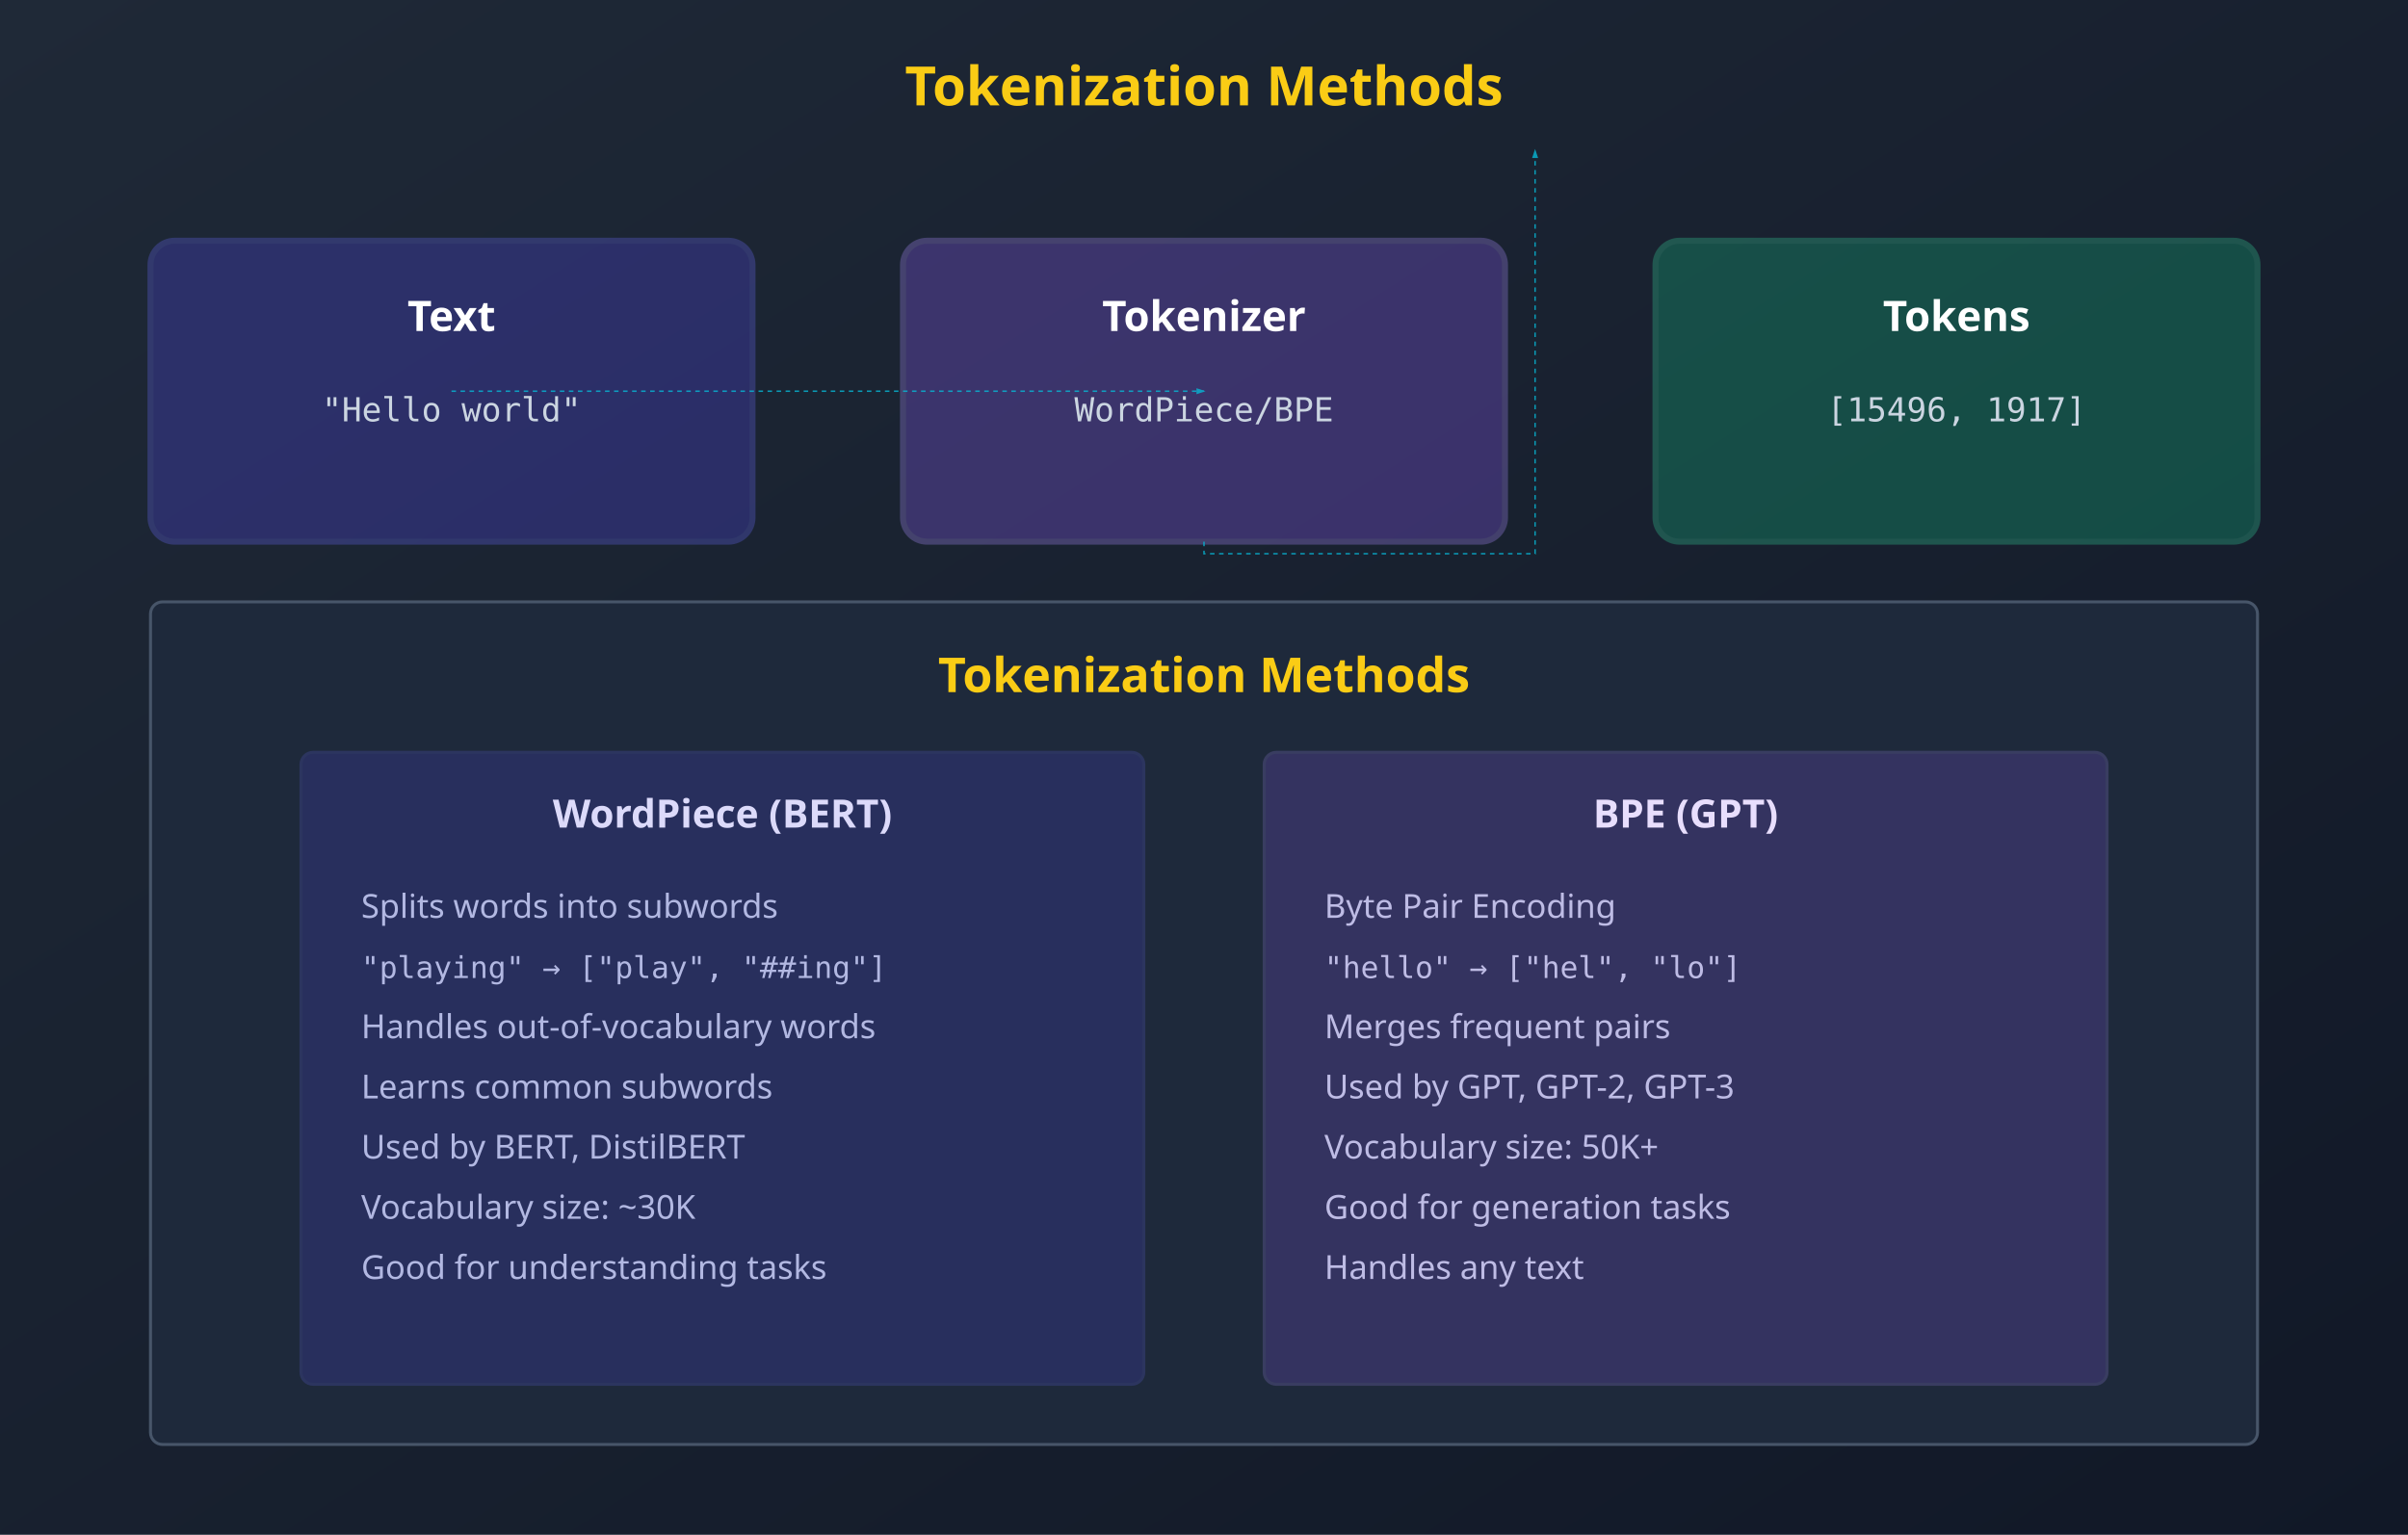
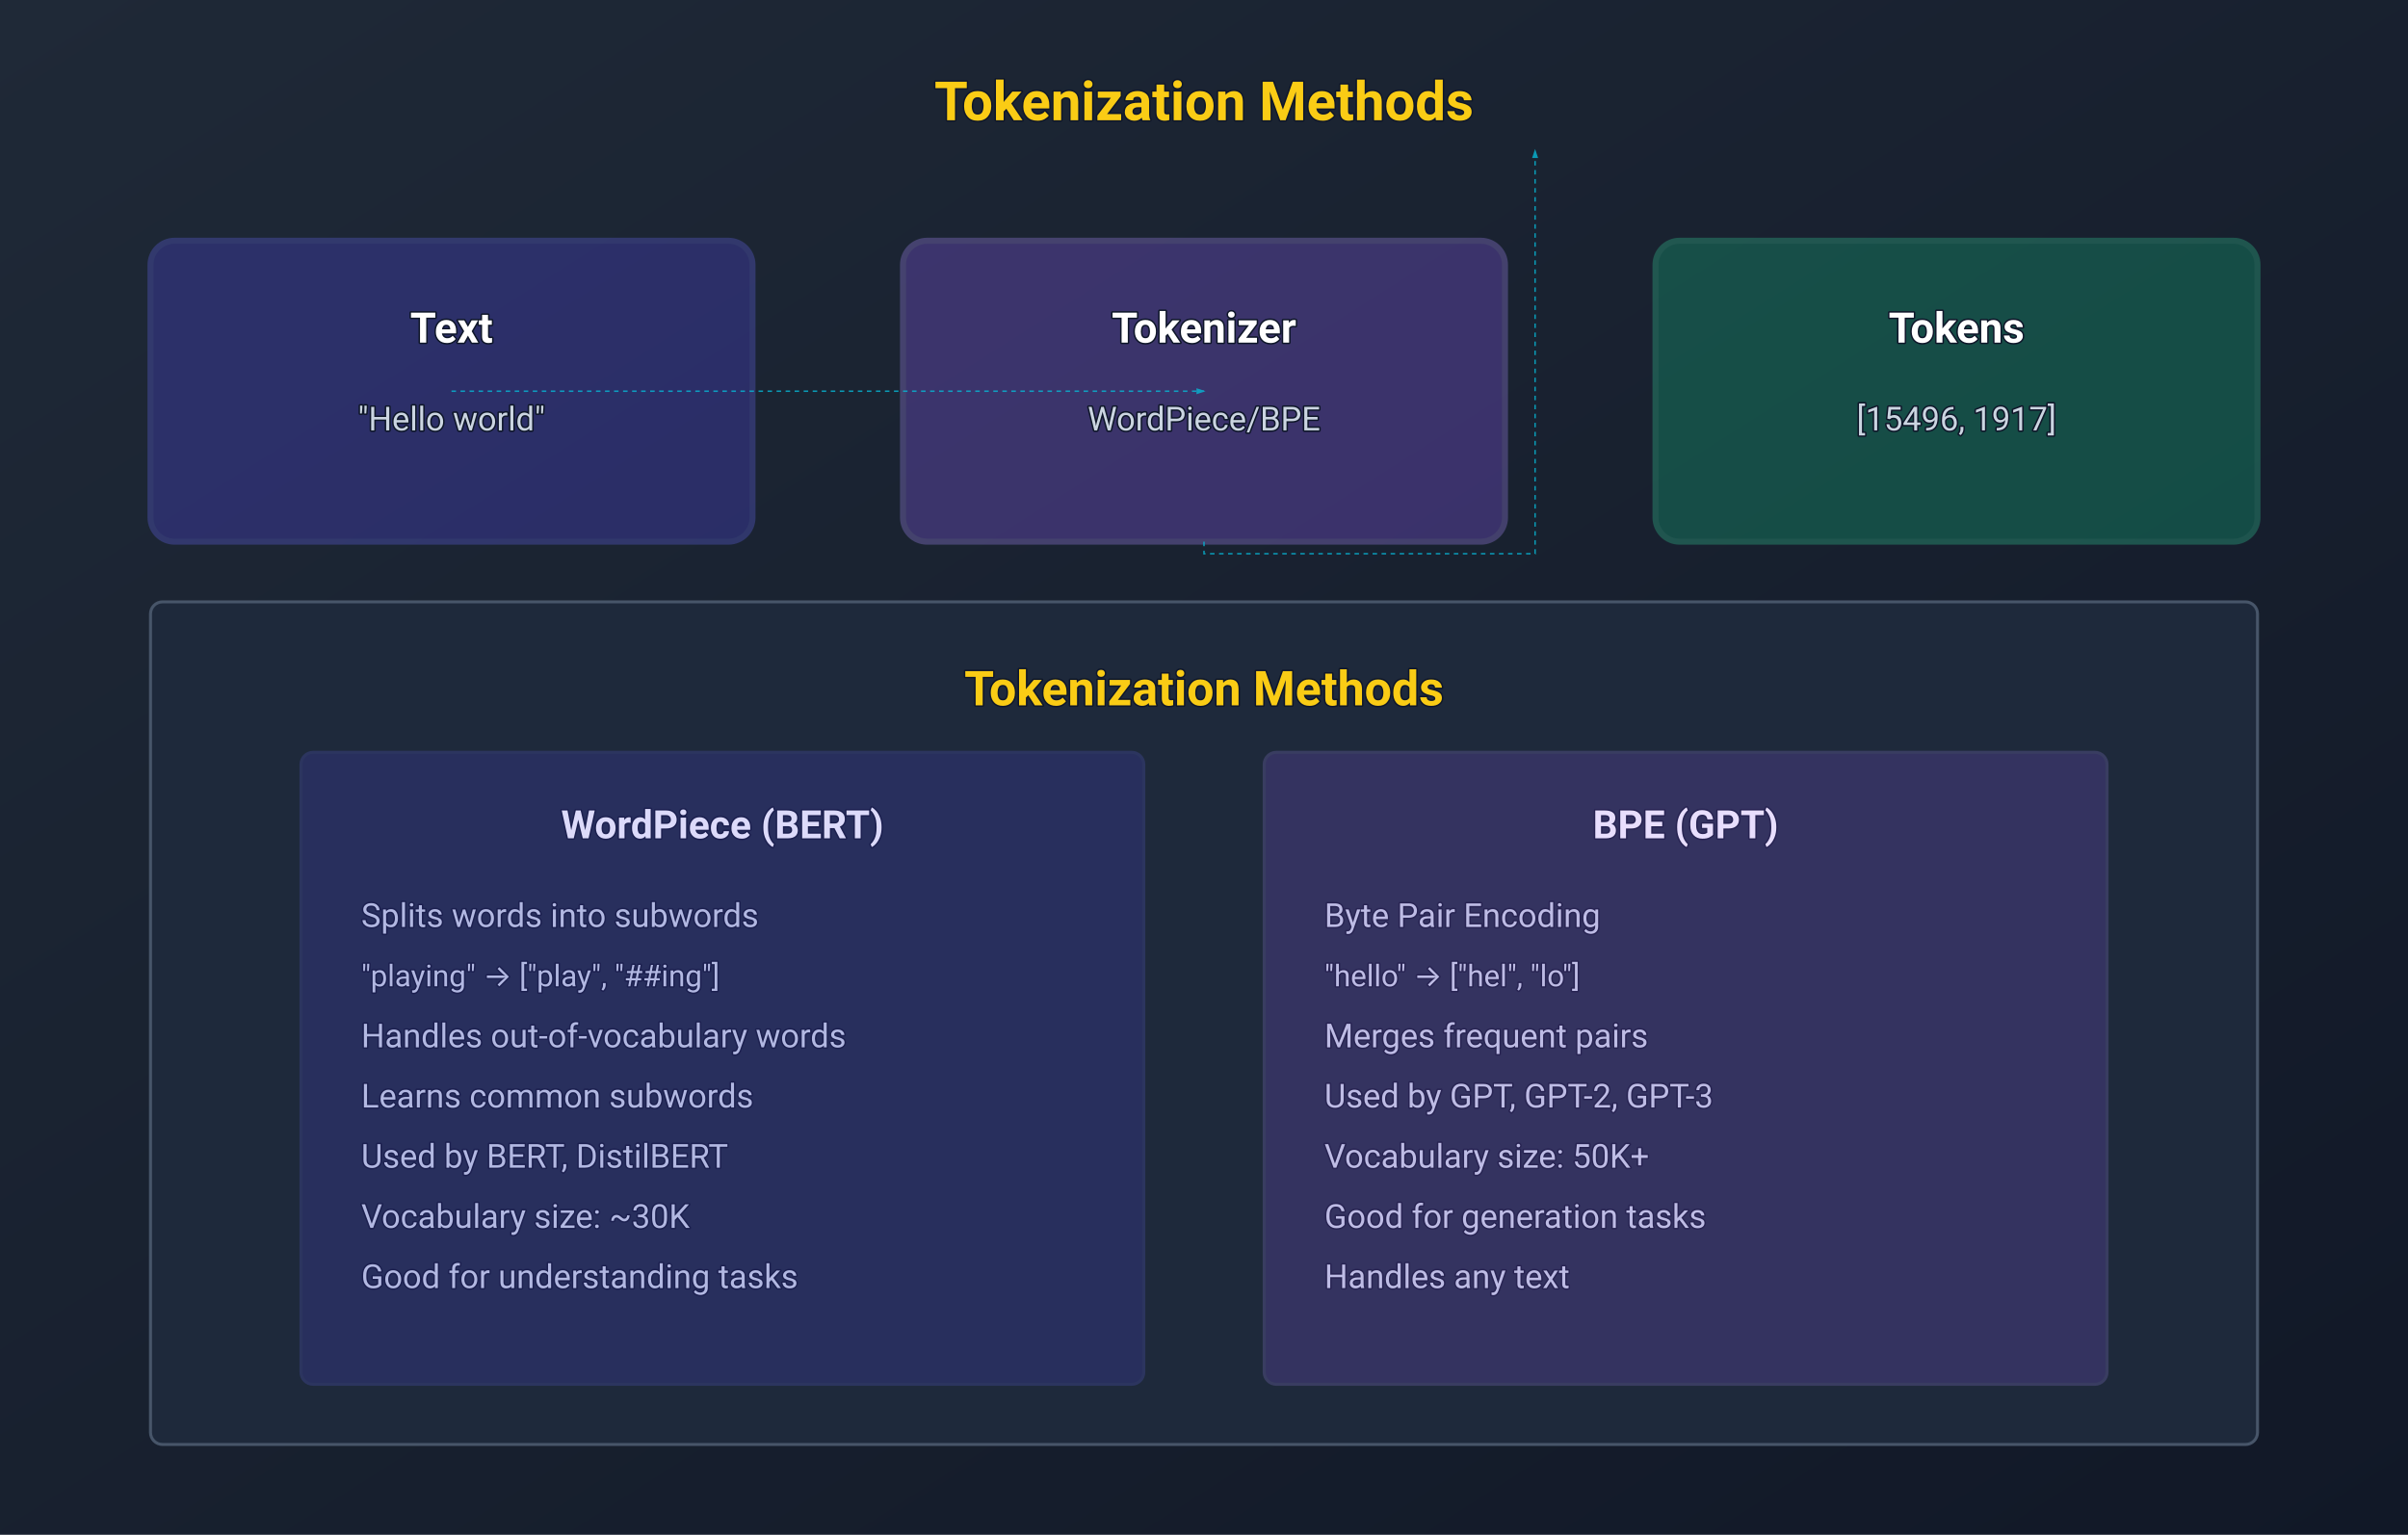
- <svg xmlns="http://www.w3.org/2000/svg" width="800" height="510" viewBox="0 0 800 510">
+ <svg xmlns="http://www.w3.org/2000/svg" width="800" height="510" viewBox="0 0 800 510" preserveAspectRatio="xMidYMid meet">
  <defs>
    <linearGradient id="bgGrad" x1="0%" y1="0%" x2="100%" y2="100%">
      <stop offset="0%" style="stop-color:#1f2937;stop-opacity:1" />
      <stop offset="100%" style="stop-color:#111827;stop-opacity:1" />
    </linearGradient>
    <marker id="arrowhead" markerWidth="6" markerHeight="6" refX="5" refY="2" orient="auto">
      <polygon points="0 0, 6 2, 0 4" fill="#06b6d4" />
    </marker>
    <clipPath id="clip-1765356398546-3">
      <rect x="0" y="0" width="700" height="280" rx="4" />
    </clipPath>
    <clipPath id="clip-1765356398546-2">
      <rect x="0" y="0" width="200" height="100" rx="8" />
    </clipPath>
    <clipPath id="clip-1765356398546-1">
      <rect x="0" y="0" width="200" height="100" rx="8" />
    </clipPath>
    <clipPath id="clip-1765356398546-0">
      <rect x="0" y="0" width="200" height="100" rx="8" />
    </clipPath>
  </defs>
  <rect width="800" height="510" fill="url(#bgGrad)" />
-   <text x="400" y="35" font-family="system-ui, sans-serif" font-size="18" font-weight="bold" fill="#facc15" text-anchor="middle">Tokenization Methods</text>
+   <text x="400" y="35" font-family="system-ui, -apple-system, BlinkMacSystemFont, 'Segoe UI', Roboto, sans-serif" font-size="18" font-weight="bold" fill="#facc15" text-anchor="middle" dominant-baseline="middle" stroke="#0f172a" stroke-width="1" paint-order="stroke fill" stroke-linejoin="round">Tokenization Methods</text>
  <g transform="translate(50, 80)">
    <rect x="0" y="0" width="200" height="100" fill="#4f46e5" opacity="0.3" rx="8" stroke="#6366f1" stroke-width="2" />
    <g clip-path="url(#clip-1765356398546-0)">
-       <text x="100" y="30" font-family="system-ui, sans-serif" font-size="14" font-weight="bold" fill="#fff" text-anchor="middle">Text</text>
-       <text x="100" y="60" font-family="monospace" font-size="11" fill="#cbd5e1" text-anchor="middle">"Hello world"</text>
+       <text x="100" y="30" font-family="system-ui, -apple-system, BlinkMacSystemFont, 'Segoe UI', Roboto, sans-serif" font-size="14" font-weight="bold" fill="#fff" text-anchor="middle" dominant-baseline="middle" stroke="#0f172a" stroke-width="1" paint-order="stroke fill" stroke-linejoin="round">Text</text>
+       <text x="100" y="60" font-family="system-ui, -apple-system, BlinkMacSystemFont, 'Segoe UI', Roboto, sans-serif" font-size="11" fill="#cbd5e1" text-anchor="middle" dominant-baseline="middle" stroke="#0f172a" stroke-width="1" paint-order="stroke fill" stroke-linejoin="round">"Hello world"</text>
    </g>
  </g>
  <g transform="translate(300, 80)">
    <rect x="0" y="0" width="200" height="100" fill="#8b5cf6" opacity="0.3" rx="8" stroke="#a78bfa" stroke-width="2" />
    <g clip-path="url(#clip-1765356398546-1)">
-       <text x="100" y="30" font-family="system-ui, sans-serif" font-size="14" font-weight="bold" fill="#fff" text-anchor="middle">Tokenizer</text>
-       <text x="100" y="60" font-family="monospace" font-size="11" fill="#cbd5e1" text-anchor="middle">WordPiece/BPE</text>
+       <text x="100" y="30" font-family="system-ui, -apple-system, BlinkMacSystemFont, 'Segoe UI', Roboto, sans-serif" font-size="14" font-weight="bold" fill="#fff" text-anchor="middle" dominant-baseline="middle" stroke="#0f172a" stroke-width="1" paint-order="stroke fill" stroke-linejoin="round">Tokenizer</text>
+       <text x="100" y="60" font-family="system-ui, -apple-system, BlinkMacSystemFont, 'Segoe UI', Roboto, sans-serif" font-size="11" fill="#cbd5e1" text-anchor="middle" dominant-baseline="middle" stroke="#0f172a" stroke-width="1" paint-order="stroke fill" stroke-linejoin="round">WordPiece/BPE</text>
    </g>
  </g>
  <g transform="translate(550, 80)">
    <rect x="0" y="0" width="200" height="100" fill="#10b981" opacity="0.3" rx="8" stroke="#34d399" stroke-width="2" />
    <g clip-path="url(#clip-1765356398546-2)">
-       <text x="100" y="30" font-family="system-ui, sans-serif" font-size="14" font-weight="bold" fill="#fff" text-anchor="middle">Tokens</text>
-       <text x="100" y="60" font-family="monospace" font-size="11" fill="#cbd5e1" text-anchor="middle">[15496, 1917]</text>
+       <text x="100" y="30" font-family="system-ui, -apple-system, BlinkMacSystemFont, 'Segoe UI', Roboto, sans-serif" font-size="14" font-weight="bold" fill="#fff" text-anchor="middle" dominant-baseline="middle" stroke="#0f172a" stroke-width="1" paint-order="stroke fill" stroke-linejoin="round">Tokens</text>
+       <text x="100" y="60" font-family="system-ui, -apple-system, BlinkMacSystemFont, 'Segoe UI', Roboto, sans-serif" font-size="11" fill="#cbd5e1" text-anchor="middle" dominant-baseline="middle" stroke="#0f172a" stroke-width="1" paint-order="stroke fill" stroke-linejoin="round">[15496, 1917]</text>
    </g>
  </g>
  <path d="M 150.0 130.0 L 400.0 130.0" fill="none" stroke="#06b6d4" stroke-width="0.5" marker-end="url(#arrowhead)" stroke-dasharray="1.5,1.5" opacity="0.8" />
  <path d="M 400.0 180.0 L 400.0 184.0 L 510.0 184.0 L 510.0 50.0" fill="none" stroke="#06b6d4" stroke-width="0.5" marker-end="url(#arrowhead)" stroke-dasharray="1.5,1.5" opacity="0.8" />
  <g transform="translate(50, 200)">
    <rect x="0" y="0" width="700" height="280" fill="#1e293b" rx="4" stroke="#475569" stroke-width="1" />
    <g clip-path="url(#clip-1765356398546-3)">
-       <text x="350" y="30" font-family="system-ui, sans-serif" font-size="16" font-weight="bold" fill="#facc15" text-anchor="middle">Tokenization Methods</text>
-       <text x="190" y="75" font-family="system-ui, sans-serif" font-size="13" font-weight="bold" fill="#fff" text-anchor="middle">WordPiece (BERT)</text>
-       <text x="70" y="105" font-family="system-ui, sans-serif" font-size="11" fill="#cbd5e1">Splits words into subwords</text>
-       <text x="70" y="125" font-family="monospace" font-size="10" fill="#cbd5e1">"playing" → ["play", "##ing"]</text>
-       <text x="70" y="145" font-family="system-ui, sans-serif" font-size="11" fill="#cbd5e1">Handles out-of-vocabulary words</text>
-       <text x="70" y="165" font-family="system-ui, sans-serif" font-size="11" fill="#cbd5e1">Learns common subwords</text>
-       <text x="70" y="185" font-family="system-ui, sans-serif" font-size="11" fill="#cbd5e1">Used by BERT, DistilBERT</text>
-       <text x="70" y="205" font-family="system-ui, sans-serif" font-size="11" fill="#cbd5e1">Vocabulary size: ~30K</text>
-       <text x="70" y="225" font-family="system-ui, sans-serif" font-size="11" fill="#cbd5e1">Good for understanding tasks</text>
-       <text x="510" y="75" font-family="system-ui, sans-serif" font-size="13" font-weight="bold" fill="#fff" text-anchor="middle">BPE (GPT)</text>
-       <text x="390" y="105" font-family="system-ui, sans-serif" font-size="11" fill="#cbd5e1">Byte Pair Encoding</text>
-       <text x="390" y="125" font-family="monospace" font-size="10" fill="#cbd5e1">"hello" → ["hel", "lo"]</text>
-       <text x="390" y="145" font-family="system-ui, sans-serif" font-size="11" fill="#cbd5e1">Merges frequent pairs</text>
-       <text x="390" y="165" font-family="system-ui, sans-serif" font-size="11" fill="#cbd5e1">Used by GPT, GPT-2, GPT-3</text>
-       <text x="390" y="185" font-family="system-ui, sans-serif" font-size="11" fill="#cbd5e1">Vocabulary size: 50K+</text>
-       <text x="390" y="205" font-family="system-ui, sans-serif" font-size="11" fill="#cbd5e1">Good for generation tasks</text>
-       <text x="390" y="225" font-family="system-ui, sans-serif" font-size="11" fill="#cbd5e1">Handles any text</text>
+       <text x="350" y="30" font-family="system-ui, -apple-system, BlinkMacSystemFont, 'Segoe UI', Roboto, sans-serif" font-size="16" font-weight="bold" fill="#facc15" text-anchor="middle" dominant-baseline="middle" stroke="#0f172a" stroke-width="1" paint-order="stroke fill" stroke-linejoin="round">Tokenization Methods</text>
+       <text x="190" y="75" font-family="system-ui, -apple-system, BlinkMacSystemFont, 'Segoe UI', Roboto, sans-serif" font-size="13" font-weight="bold" fill="#fff" text-anchor="middle" dominant-baseline="middle" stroke="#0f172a" stroke-width="1" paint-order="stroke fill" stroke-linejoin="round">WordPiece (BERT)</text>
+       <text x="70" y="105" font-family="system-ui, -apple-system, BlinkMacSystemFont, 'Segoe UI', Roboto, sans-serif" font-size="11" fill="#cbd5e1" dominant-baseline="middle" stroke="#0f172a" stroke-width="1" paint-order="stroke fill" stroke-linejoin="round">Splits words into subwords</text>
+       <text x="70" y="125" font-family="system-ui, -apple-system, BlinkMacSystemFont, 'Segoe UI', Roboto, sans-serif" font-size="10" fill="#cbd5e1" dominant-baseline="middle" stroke="#0f172a" stroke-width="1" paint-order="stroke fill" stroke-linejoin="round">"playing" → ["play", "##ing"]</text>
+       <text x="70" y="145" font-family="system-ui, -apple-system, BlinkMacSystemFont, 'Segoe UI', Roboto, sans-serif" font-size="11" fill="#cbd5e1" dominant-baseline="middle" stroke="#0f172a" stroke-width="1" paint-order="stroke fill" stroke-linejoin="round">Handles out-of-vocabulary words</text>
+       <text x="70" y="165" font-family="system-ui, -apple-system, BlinkMacSystemFont, 'Segoe UI', Roboto, sans-serif" font-size="11" fill="#cbd5e1" dominant-baseline="middle" stroke="#0f172a" stroke-width="1" paint-order="stroke fill" stroke-linejoin="round">Learns common subwords</text>
+       <text x="70" y="185" font-family="system-ui, -apple-system, BlinkMacSystemFont, 'Segoe UI', Roboto, sans-serif" font-size="11" fill="#cbd5e1" dominant-baseline="middle" stroke="#0f172a" stroke-width="1" paint-order="stroke fill" stroke-linejoin="round">Used by BERT, DistilBERT</text>
+       <text x="70" y="205" font-family="system-ui, -apple-system, BlinkMacSystemFont, 'Segoe UI', Roboto, sans-serif" font-size="11" fill="#cbd5e1" dominant-baseline="middle" stroke="#0f172a" stroke-width="1" paint-order="stroke fill" stroke-linejoin="round">Vocabulary size: ~30K</text>
+       <text x="70" y="225" font-family="system-ui, -apple-system, BlinkMacSystemFont, 'Segoe UI', Roboto, sans-serif" font-size="11" fill="#cbd5e1" dominant-baseline="middle" stroke="#0f172a" stroke-width="1" paint-order="stroke fill" stroke-linejoin="round">Good for understanding tasks</text>
+       <text x="510" y="75" font-family="system-ui, -apple-system, BlinkMacSystemFont, 'Segoe UI', Roboto, sans-serif" font-size="13" font-weight="bold" fill="#fff" text-anchor="middle" dominant-baseline="middle" stroke="#0f172a" stroke-width="1" paint-order="stroke fill" stroke-linejoin="round">BPE (GPT)</text>
+       <text x="390" y="105" font-family="system-ui, -apple-system, BlinkMacSystemFont, 'Segoe UI', Roboto, sans-serif" font-size="11" fill="#cbd5e1" dominant-baseline="middle" stroke="#0f172a" stroke-width="1" paint-order="stroke fill" stroke-linejoin="round">Byte Pair Encoding</text>
+       <text x="390" y="125" font-family="system-ui, -apple-system, BlinkMacSystemFont, 'Segoe UI', Roboto, sans-serif" font-size="10" fill="#cbd5e1" dominant-baseline="middle" stroke="#0f172a" stroke-width="1" paint-order="stroke fill" stroke-linejoin="round">"hello" → ["hel", "lo"]</text>
+       <text x="390" y="145" font-family="system-ui, -apple-system, BlinkMacSystemFont, 'Segoe UI', Roboto, sans-serif" font-size="11" fill="#cbd5e1" dominant-baseline="middle" stroke="#0f172a" stroke-width="1" paint-order="stroke fill" stroke-linejoin="round">Merges frequent pairs</text>
+       <text x="390" y="165" font-family="system-ui, -apple-system, BlinkMacSystemFont, 'Segoe UI', Roboto, sans-serif" font-size="11" fill="#cbd5e1" dominant-baseline="middle" stroke="#0f172a" stroke-width="1" paint-order="stroke fill" stroke-linejoin="round">Used by GPT, GPT-2, GPT-3</text>
+       <text x="390" y="185" font-family="system-ui, -apple-system, BlinkMacSystemFont, 'Segoe UI', Roboto, sans-serif" font-size="11" fill="#cbd5e1" dominant-baseline="middle" stroke="#0f172a" stroke-width="1" paint-order="stroke fill" stroke-linejoin="round">Vocabulary size: 50K+</text>
+       <text x="390" y="205" font-family="system-ui, -apple-system, BlinkMacSystemFont, 'Segoe UI', Roboto, sans-serif" font-size="11" fill="#cbd5e1" dominant-baseline="middle" stroke="#0f172a" stroke-width="1" paint-order="stroke fill" stroke-linejoin="round">Good for generation tasks</text>
+       <text x="390" y="225" font-family="system-ui, -apple-system, BlinkMacSystemFont, 'Segoe UI', Roboto, sans-serif" font-size="11" fill="#cbd5e1" dominant-baseline="middle" stroke="#0f172a" stroke-width="1" paint-order="stroke fill" stroke-linejoin="round">Handles any text</text>
    </g>
    <rect x="50" y="50" width="280" height="210" fill="#4f46e5" opacity="0.2" rx="4" stroke="#6366f1" stroke-width="1" />
    <rect x="370" y="50" width="280" height="210" fill="#8b5cf6" opacity="0.2" rx="4" stroke="#a78bfa" stroke-width="1" />
  </g>
</svg>
